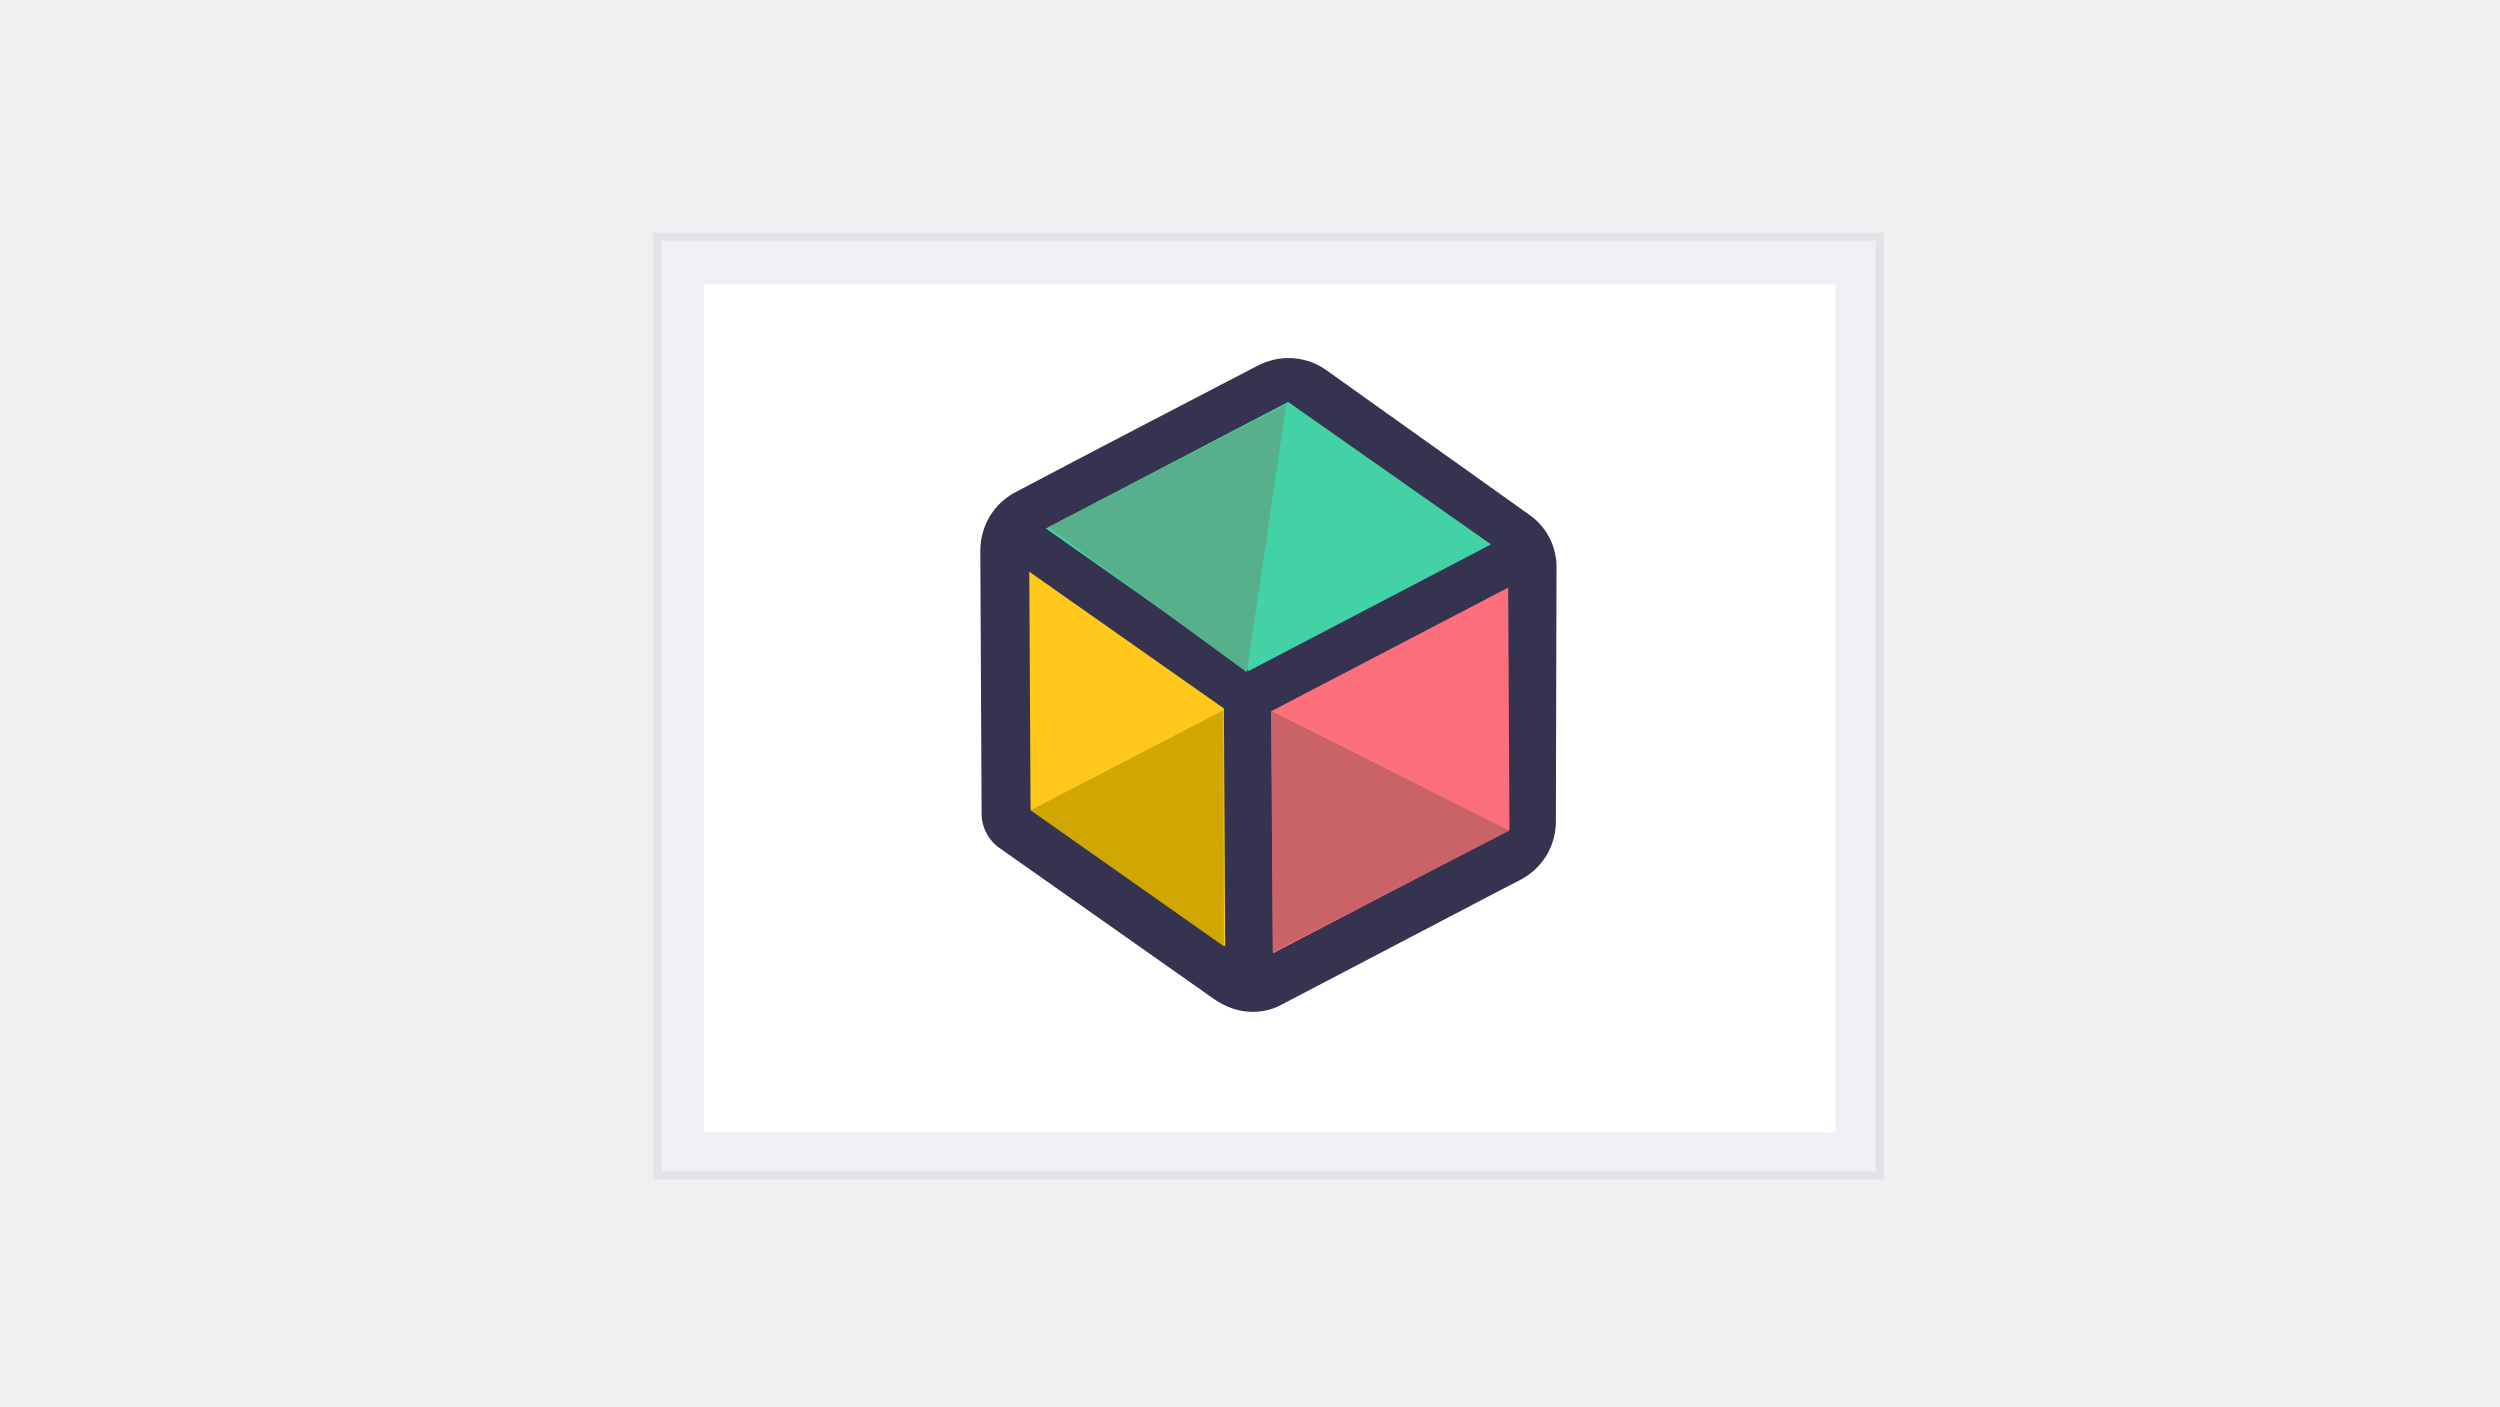
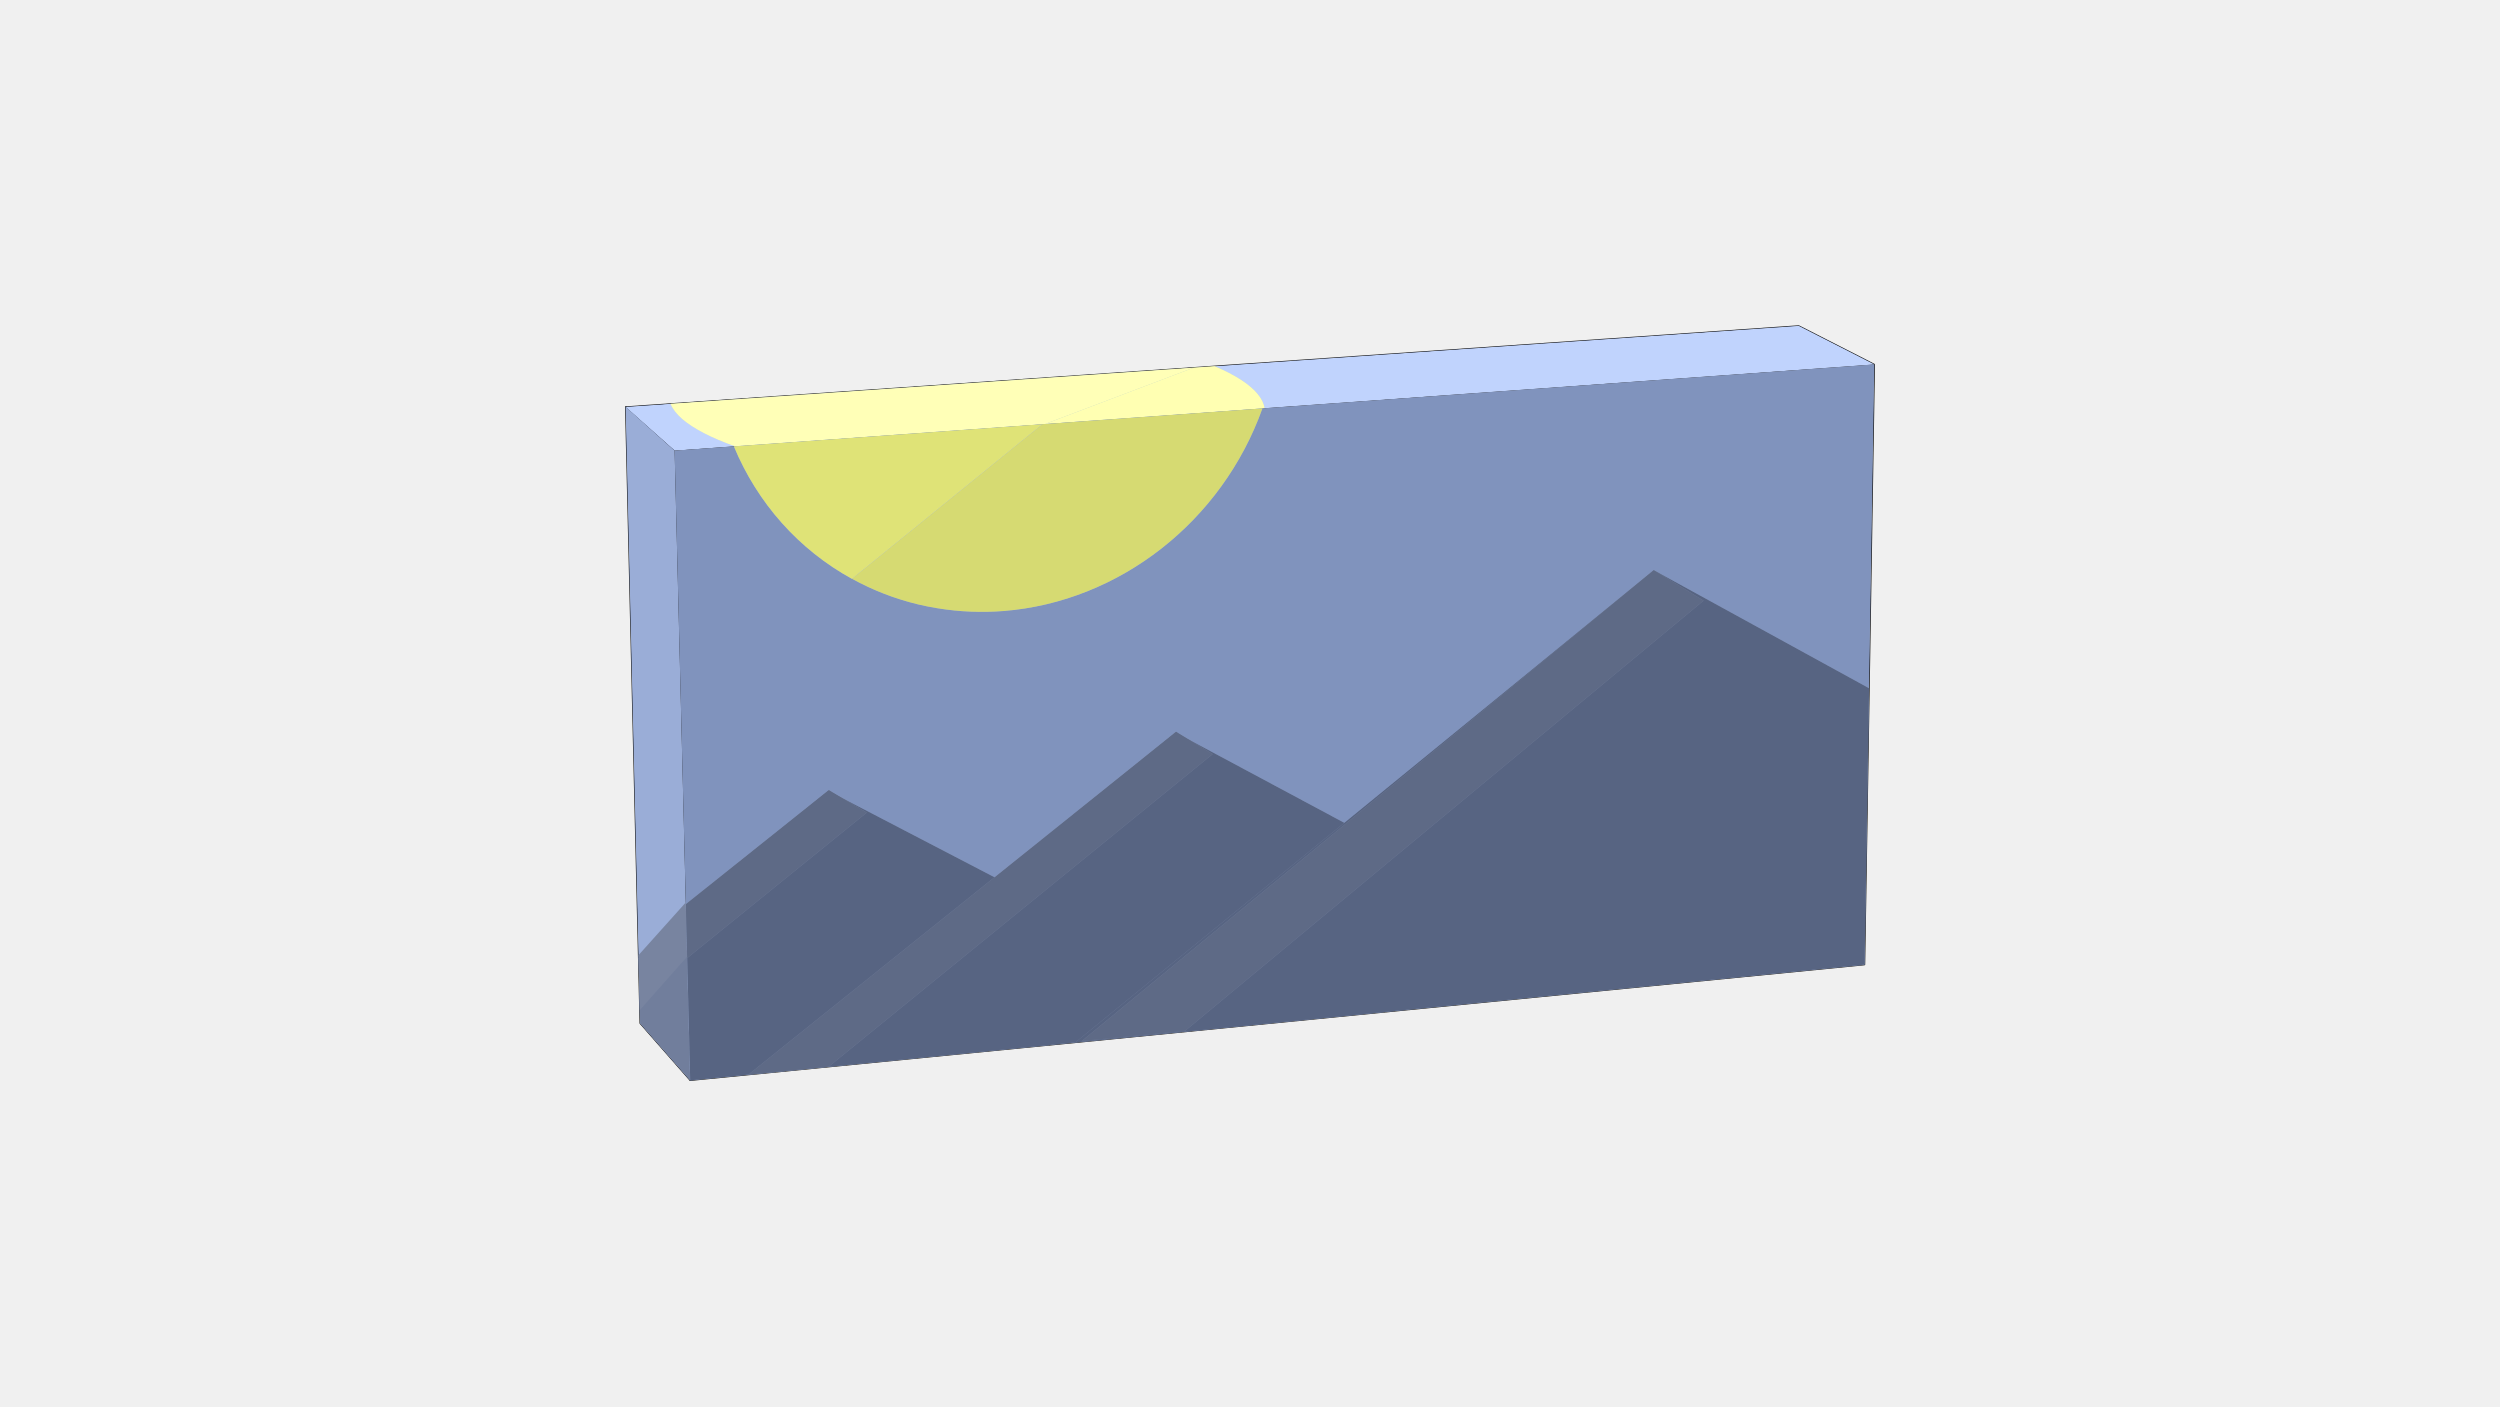
- <svg xmlns="http://www.w3.org/2000/svg" xml:space="preserve" id="Layer_1" x="0" y="0" version="1.1" viewBox="0 0 400 225">
-   <defs id="defs1817">
-     <clipPath id="CLIPPATH_18">
-       <rect id="rect284" width="400" height="225" x="-200" y="-112.5" rx="0" ry="0" transform="translate(41.8 -29.1)" />
-     </clipPath>
-     <clipPath id="CLIPPATH_19">
-       <rect id="rect291" width="400" height="225" x="-200" y="-112.5" rx="0" ry="0" transform="translate(-1.4 28.9)" />
-     </clipPath>
-     <clipPath id="CLIPPATH_20">
-       <rect id="rect298" width="400" height="225" x="-200" y="-112.5" rx="0" ry="0" transform="translate(-20.6 15.45)" />
-     </clipPath>
-     <clipPath id="CLIPPATH_21">
-       <rect id="rect305" width="400" height="225" x="-200" y="-112.5" rx="0" ry="0" transform="translate(20.8 17.25)" />
-     </clipPath>
-     <clipPath id="CLIPPATH_22">
-       <rect id="rect312" width="400" height="225" x="-200" y="-112.5" rx="0" ry="0" transform="translate(-1.4 52.25)" />
-     </clipPath>
-     <clipPath id="CLIPPATH_23">
-       <rect id="rect319" width="400" height="225" x="-200" y="-112.5" rx="0" ry="0" transform="translate(14.5 51.95)" />
-     </clipPath>
-     <clipPath id="CLIPPATH_24">
-       <rect id="rect326" width="400" height="225" x="-200" y="-112.5" rx="0" ry="0" transform="translate(-20.55 5.85)" />
-     </clipPath>
-     <clipPath id="CLIPPATH_25">
-       <rect id="rect333" width="400" height="225" x="-200" y="-112.5" rx="0" ry="0" transform="translate(20.8 6.35)" />
-     </clipPath>
+ <svg xmlns="http://www.w3.org/2000/svg" xml:space="preserve" id="Layer_1" x="0" y="0" style="enable-background:new 0 0 400 225" version="1.1" viewBox="0 0 400 225">
+   <defs id="defs552">
+     <filter id="filter1321" width="1" height="1" x="0" y="0" style="color-interpolation-filters:sRGB">
+       <feColorMatrix id="feColorMatrix1319" values="1 0 0 0.15 -0 0 1 0 0.15 -0 0 0 1 0.15 -0 0 0 0 1 0" />
+     </filter>
+     <filter id="filter1325" width="1" height="1" x="0" y="0" style="color-interpolation-filters:sRGB">
+       <feColorMatrix id="feColorMatrix1323" values="1 0 0 0.15 -0 0 1 0 0.15 -0 0 0 1 0.15 -0 0 0 0 1 0" />
+     </filter>
+     <filter id="filter1329" width="1" height="1" x="0" y="0" style="color-interpolation-filters:sRGB">
+       <feColorMatrix id="feColorMatrix1327" values="1 0 0 0.15 -0 0 1 0 0.15 -0 0 0 1 0.15 -0 0 0 0 1 0" />
+     </filter>
+     <filter id="filter1349" width="1" height="1" x="0" y="0" style="color-interpolation-filters:sRGB">
+       <feColorMatrix id="feColorMatrix1347" values="1 0 0 -0.1 -0 0 1 0 -0.1 -0 0 0 1 -0.1 -0 0 0 0 1 0" />
+     </filter>
+     <filter id="filter1353" width="1" height="1" x="0" y="0" style="color-interpolation-filters:sRGB">
+       <feColorMatrix id="feColorMatrix1351" values="1 0 0 -0.1 -0 0 1 0 -0.1 -0 0 0 1 -0.1 -0 0 0 0 1 0" />
+     </filter>
+     <filter id="filter1357" width="1" height="1" x="0" y="0" style="color-interpolation-filters:sRGB">
+       <feColorMatrix id="feColorMatrix1355" values="1 0 0 -0.1 -0 0 1 0 -0.1 -0 0 0 1 -0.1 -0 0 0 0 1 0" />
+     </filter>
+     <filter id="filter1361" width="1" height="1" x="0" y="0" style="color-interpolation-filters:sRGB">
+       <feColorMatrix id="feColorMatrix1359" values="1 0 0 -0.1 -0 0 1 0 -0.1 -0 0 0 1 -0.1 -0 0 0 0 1 0" />
+     </filter>
+     <filter id="filter1365" width="1" height="1" x="0" y="0" style="color-interpolation-filters:sRGB">
+       <feColorMatrix id="feColorMatrix1363" values="1 0 0 -0.1 -0 0 1 0 -0.1 -0 0 0 1 -0.1 -0 0 0 0 1 0" />
+     </filter>
+     <filter id="filter1369" width="1" height="1" x="0" y="0" style="color-interpolation-filters:sRGB">
+       <feColorMatrix id="feColorMatrix1367" values="1 0 0 -0.1 -0 0 1 0 -0.1 -0 0 0 1 -0.1 -0 0 0 0 1 0" />
+     </filter>
+     <filter id="filter1373" width="1" height="1" x="0" y="0" style="color-interpolation-filters:sRGB">
+       <feColorMatrix id="feColorMatrix1371" values="1 0 0 -0.1 -0 0 1 0 -0.1 -0 0 0 1 -0.1 -0 0 0 0 1 0" />
+     </filter>
+     <filter id="filter1377" width="1" height="1" x="0" y="0" style="color-interpolation-filters:sRGB">
+       <feColorMatrix id="feColorMatrix1375" values="1 0 0 -0.1 -0 0 1 0 -0.1 -0 0 0 1 -0.1 -0 0 0 0 1 0" />
+     </filter>
+     <filter id="filter1381" width="1" height="1" x="0" y="0" style="color-interpolation-filters:sRGB">
+       <feColorMatrix id="feColorMatrix1379" values="1 0 0 -0.1 -0 0 1 0 -0.1 -0 0 0 1 -0.1 -0 0 0 0 1 0" />
+     </filter>
  </defs>
-   <style id="style1730" type="text/css">.st3{fill:#fff}</style>
-   <g id="g2406">
-     <path id="rect1732" d="M0 0h400v225H0z" style="fill:none" />
-     <g id="g2363">
-       <g id="g1738">
-         <path id="rect1734" d="M105.2 37.9h195.6v150.2H105.2z" style="fill:#f0f1f6" />
-         <path id="path1736" d="M301.4 188.7H104.5V37.2h196.9Zm-195.6-1.3h194.3V38.5H105.8Z" style="fill:#e2e3e8" />
-       </g>
-       <path id="rect1740" d="M112.6 45.5h181.1v135.6H112.6z" class="st3" />
-       <path id="path1808" d="M195.1 114.2c.1.5-.3 1-.9 1.1H188l2.5 2.5c.4.4.4 1.1 0 1.5l-.6.7c-.2.2-.5.3-.8.3s-.6-.1-.8-.3l-5.6-5.6c-.2-.2-.3-.5-.3-.8s.1-.6.3-.8l5.6-5.6c.2-.2.5-.3.8-.3s.6.1.8.3l.6.6c.4.4.4 1.1 0 1.6L188 112h6.1c.6 0 1 .4 1 1v.1z" class="st3" />
-       <path id="path1810" d="M212.4 113.6c-.1-.5.3-1 .9-1.1h6.2L217 110c-.4-.4-.4-1.1 0-1.5l.6-.7c.2-.2.5-.3.8-.3s.6.1.8.3l5.6 5.6c.2.2.3.5.3.8s-.1.6-.3.8l-5.6 5.6c-.2.2-.5.3-.8.3s-.6-.1-.8-.3l-.6-.6c-.4-.4-.4-1.1 0-1.6l2.5-2.5h-6.1c-.6 0-1-.4-1-1v-.1z" class="st3" />
-       <g id="g962" style="stroke-width:.983" transform="translate(-347.96 -410.484)scale(1.01756)">
-         <g id="g289" clip-path="url(#CLIPPATH_18)" style="stroke-width:.983" transform="translate(498.2 569.1)">
-           <clipPath id="clipPath990">
-             <rect id="rect988" width="400" height="225" x="-200" y="-112.5" rx="0" ry="0" transform="translate(41.8 -29.1)" />
-           </clipPath>
-         </g>
-         <g id="g296" clip-path="url(#CLIPPATH_19)" style="stroke-width:.983" transform="translate(541.4 511.1)">
-           <clipPath id="clipPath996">
-             <rect id="rect994" width="400" height="225" x="-200" y="-112.5" rx="0" ry="0" transform="translate(-1.4 28.9)" />
-           </clipPath>
-           <path id="path294" stroke-linecap="round" d="m242.5 56.9-32-22.8c-1.8-1.3-3.9-1.9-6-1.9q-2.4 0-4.8 1.2C187 40 174.3 46.6 161.6 53.3c-3.4 1.8-5.5 5.3-5.5 9.2l.2 41.3c0 2.2 1.1 4.3 2.9 5.5l33.8 23.8c1.8 1.2 3.8 1.9 5.9 1.9h.1c1.6 0 3.2-.4 4.6-1.2l34.6-18.1 2.9-1.5c3.4-1.8 5.5-5.3 5.5-9.1l.1-39.8c.1-3.3-1.5-6.5-4.2-8.4" style="opacity:1;fill:#363351;fill-rule:nonzero;stroke:none;stroke-width:.983;stroke-linecap:butt;stroke-linejoin:miter;stroke-miterlimit:4;stroke-dasharray:none;stroke-dashoffset:0" transform="translate(-201.4 -83.6)" vector-effect="non-scaling-stroke" />
-         </g>
-         <g id="g303" clip-path="url(#CLIPPATH_20)" style="stroke-width:.983" transform="translate(560.6 524.55)">
-           <clipPath id="clipPath1002">
-             <rect id="rect1000" width="400" height="225" x="-200" y="-112.5" rx="0" ry="0" transform="translate(-20.6 15.45)" />
-           </clipPath>
-           <path id="path301" stroke-linecap="round" d="m202.1 125.8 37.2-19.4-.2-38.1-37.2 19.4z" style="opacity:1;fill:#fc707b;fill-rule:nonzero;stroke:none;stroke-width:.983;stroke-linecap:butt;stroke-linejoin:miter;stroke-miterlimit:4;stroke-dasharray:none;stroke-dashoffset:0" transform="translate(-220.6 -97.05)" vector-effect="non-scaling-stroke" />
-         </g>
-         <g id="g310" clip-path="url(#CLIPPATH_21)" style="stroke-width:.983" transform="translate(519.2 522.75)">
-           <clipPath id="clipPath1008">
-             <rect id="rect1006" width="400" height="225" x="-200" y="-112.5" rx="0" ry="0" transform="translate(20.8 17.25)" />
-           </clipPath>
-           <path id="path308" stroke-linecap="round" d="m164 103.2 30.6 21.5-.2-37.4-30.6-21.5z" style="opacity:1;fill:#ffc81a;fill-rule:nonzero;stroke:none;stroke-width:.983;stroke-linecap:butt;stroke-linejoin:miter;stroke-miterlimit:4;stroke-dasharray:none;stroke-dashoffset:0" transform="translate(-179.2 -95.25)" vector-effect="non-scaling-stroke" />
-         </g>
-         <g id="g317" clip-path="url(#CLIPPATH_22)" style="stroke-width:.983" transform="translate(541.4 487.75)">
-           <clipPath id="clipPath1014">
-             <rect id="rect1012" width="400" height="225" x="-200" y="-112.5" rx="0" ry="0" transform="translate(-1.4 52.25)" />
-           </clipPath>
-           <path id="path315" stroke-linecap="round" d="m166.4 59 38.1-19.9 31.9 22.4-38.1 19.9z" style="opacity:1;fill:#42d2a5;fill-rule:nonzero;stroke:none;stroke-width:.983;stroke-linecap:butt;stroke-linejoin:miter;stroke-miterlimit:4;stroke-dasharray:none;stroke-dashoffset:0" transform="translate(-201.4 -60.25)" vector-effect="non-scaling-stroke" />
-         </g>
-         <g id="g324" clip-path="url(#CLIPPATH_23)" style="stroke-width:.983" transform="translate(525.5 488.05)">
-           <clipPath id="clipPath1020">
-             <rect id="rect1018" width="400" height="225" x="-200" y="-112.5" rx="0" ry="0" transform="translate(14.5 51.95)" />
-           </clipPath>
-           <path id="polygon322" d="m18.7-21.05-6.2 42.1-31.2-22.8z" style="opacity:1;fill:#55b08b;fill-rule:nonzero;stroke:none;stroke-width:.983;stroke-linecap:butt;stroke-linejoin:miter;stroke-miterlimit:4;stroke-dasharray:none;stroke-dashoffset:0" vector-effect="non-scaling-stroke" />
-         </g>
-         <g id="g331" clip-path="url(#CLIPPATH_24)" style="stroke-width:.983" transform="translate(560.55 534.15)">
-           <clipPath id="clipPath1026">
-             <rect id="rect1024" width="400" height="225" x="-200" y="-112.5" rx="0" ry="0" transform="translate(-20.55 5.85)" />
-           </clipPath>
-           <path id="polygon329" d="m18.75-.15-37.2 19.1-.3-37.9z" style="opacity:1;fill:#ca6367;fill-rule:nonzero;stroke:none;stroke-width:.983;stroke-linecap:butt;stroke-linejoin:miter;stroke-miterlimit:4;stroke-dasharray:none;stroke-dashoffset:0" vector-effect="non-scaling-stroke" />
-         </g>
-         <g id="g338" clip-path="url(#CLIPPATH_25)" style="stroke-width:.983" transform="translate(519.2 533.65)">
-           <clipPath id="clipPath1032">
-             <rect id="rect1030" width="400" height="225" x="-200" y="-112.5" rx="0" ry="0" transform="translate(20.8 6.35)" />
-           </clipPath>
-           <path id="polygon336" d="m15.2 18.55-.1-37.1-30.3 15.7z" style="opacity:1;fill:#d0a700;fill-rule:nonzero;stroke:none;stroke-width:.983;stroke-linecap:butt;stroke-linejoin:miter;stroke-miterlimit:4;stroke-dasharray:none;stroke-dashoffset:0" vector-effect="non-scaling-stroke" />
-         </g>
-       </g>
-     </g>
+   <style id="style465" type="text/css">.st0{fill:none}.st1{fill:#f0f1f6}.st2{fill:#e2e3e8}</style>
+   <path id="rect467" d="M0 0h400v225H0z" class="st0" />
+   <g id="g831" style="stroke-width:3.645" transform="matrix(1.0371 0 0 1.03666 99.642 51.47)">
+     <path id="path202" d="m266.109 151.105 2.4 97.2 181.19-17.858 1.51-92.642zm0 0-7.579-6.744 181.005-12.513 11.674 5.957z" style="fill:none;stroke:#000;stroke-width:.182;stroke-linecap:butt;stroke-linejoin:bevel;stroke-dasharray:none;stroke-opacity:.904" transform="translate(-258.109 -131.205)" />
+     <path id="path204" d="m266.109 151.105 2.4 97.2-7.727-8.812-2.238-95.167c2.751 2.6 5.016 4.53 7.565 6.779z" style="fill:none;stroke:#000;stroke-width:.182;stroke-linecap:butt;stroke-linejoin:bevel;stroke-dasharray:none;stroke-opacity:.904" transform="translate(-258.109 -131.205)" />
+     <path id="path206" d="m258.53 144.361 181.005-12.513 11.674 5.957-185.1 13.3z" class="st0" style="fill:#9aadd7;stroke-width:.964;filter:url(#filter1321)" transform="translate(-258.109 -131.205)" />
+     <path id="path208" d="M253.051 215.292c.322.784.925 1.568 1.801 2.339 1.746 1.498 4.503 2.928 8.145 4.216l47.83-3.437 10.112-3.831h-.003l12.849-4.868z" style="font-variation-settings:normal;vector-effect:none;fill:#f9fd91;fill-opacity:1;stroke-width:.964;stroke-linecap:butt;stroke-linejoin:miter;stroke-miterlimit:4;stroke-dasharray:none;stroke-dashoffset:0;stroke-opacity:1;-inkscape-stroke:none;paint-order:stroke fill markers;stop-color:#000;filter:url(#filter1325)" transform="translate(-245.686 -202.617)" />
+     <path id="path210" d="m333.786 209.711-12.85 4.868h.003l-10.112 3.831 33.877-2.434c-.226-1.485-1.464-2.971-3.636-4.385-1.122-.727-2.484-1.431-4.066-2.102zm-72.93 11.34" style="font-variation-settings:normal;vector-effect:none;fill:#f0f48c;fill-opacity:1;stroke-width:.964;stroke-linecap:butt;stroke-linejoin:miter;stroke-miterlimit:4;stroke-dasharray:none;stroke-dashoffset:0;stroke-opacity:1;-inkscape-stroke:none;paint-order:stroke fill markers;stop-color:#000;filter:url(#filter1329)" transform="translate(-245.686 -202.617)" />
+     <path id="path212" d="m553.375 616.121-7.565-6.778-2.4-97.2 7.727 8.812z" class="st0" style="fill:#9aadd7;stroke-width:.964" transform="rotate(180 276.905 314.621)" />
+     <path id="path214" d="m656.317 381.778 7.291-8.356-.236-10.051-7.727-8.813z" class="st1" style="fill:#717e9c;stroke-width:.964" transform="rotate(180 333.022 235.829)" />
+     <path id="path216" d="m656.323 382.019 7.296-8.137-.199-8.483-7.303 8.259z" class="st2" style="fill:#7884a0;stroke-width:.964" transform="rotate(180 333.022 235.829)" />
+     <path id="path218" d="m406.913 370.43 185.081 13.298-1.509-92.643-181.172-17.855Z" class="st0" style="fill:#9aadd7;stroke-width:.964;filter:url(#filter1373)" transform="matrix(1 0 0 -1 -398.913 390.33)" />
+     <path id="path220" d="m430.597 317.944-21.95-17.736.666-26.978 55.736 5.493-.258 21.427z" class="st1" style="fill:#717e9c;stroke-width:.964;filter:url(#filter1349)" transform="matrix(1 0 0 -1 -398.913 390.33)" />
+     <path id="path222" d="m430.701 318.058-22.06-17.609.206-8.347 27.709 22.456z" class="st2" style="fill:#7884a0;stroke-width:.964;filter:url(#filter1353)" transform="matrix(1 0 0 -1 -398.913 390.33)" />
+     <path id="path224" d="m517.163 309.38-32.99 17.675-64.944-52.742 97.94 9.652z" class="st1" style="fill:#717e9c;stroke-width:.964;filter:url(#filter1357)" transform="matrix(1 0 0 -1 -398.913 390.436)" />
+     <path id="path226" d="m489.918 323.694-5.643 3.474-65.991-52.948 12.393 1.221z" class="st2" style="fill:#7884a0;stroke-width:.964;filter:url(#filter1361)" transform="matrix(1 0 0 -1 -398.913 390.436)" />
+     <path id="path228" d="m557.967 352.176-89.242-72.906 121.779 12.002.695 42.667z" class="st1" style="fill:#717e9c;stroke-width:.964;filter:url(#filter1365)" transform="matrix(1 0 0 -1 -398.913 390.515)" />
+     <path id="path230" d="m565.658 347.459-7.691 4.717-88.243-72.685 15.956 1.572z" class="st2" style="fill:#7884a0;stroke-width:.964;filter:url(#filter1369)" transform="matrix(1 0 0 -1 -398.913 390.515)" />
+     <path id="path232" d="M251.845 581.618c3.643-8.785 10.04-15.951 18.208-20.44l21.766 17.673-.003.002 7.617 6.185zm18.449-20.582q.226-.123.453-.243-.227.12-.453.243m3.14-1.533.344-.145zm3.071-1.187.417-.142q-.21.07-.417.142m6.366-1.62" style="font-variation-settings:normal;vector-effect:none;fill:#f9fd91;fill-opacity:1;stroke-width:.964;stroke-linecap:butt;stroke-linejoin:miter;stroke-miterlimit:4;stroke-dasharray:none;stroke-dashoffset:0;stroke-opacity:1;-inkscape-stroke:none;paint-order:stroke fill markers;stop-color:#000;filter:url(#filter1381)" transform="matrix(1 0 0 -1 -234.705 600.862)" />
+     <path id="path234" d="m299.433 585.038-7.617-6.185.003-.002-21.755-17.665a41 41 0 0 1 10.187-3.953 42 42 0 0 1 2.992-.597 42.5 42.5 0 0 1 10.215-.429c17.891 1.427 33.709 13.839 39.932 31.271zm-25.999-25.534.344-.145zm3.071-1.188.417-.141z" style="font-variation-settings:normal;vector-effect:none;fill:#f0f48c;fill-opacity:1;stroke-width:.964;stroke-linecap:butt;stroke-linejoin:miter;stroke-miterlimit:4;stroke-dasharray:none;stroke-dashoffset:0;stroke-opacity:1;-inkscape-stroke:none;paint-order:stroke fill markers;stop-color:#000;filter:url(#filter1377)" transform="matrix(1 0 0 -1 -234.705 600.862)" />
  </g>
</svg>
